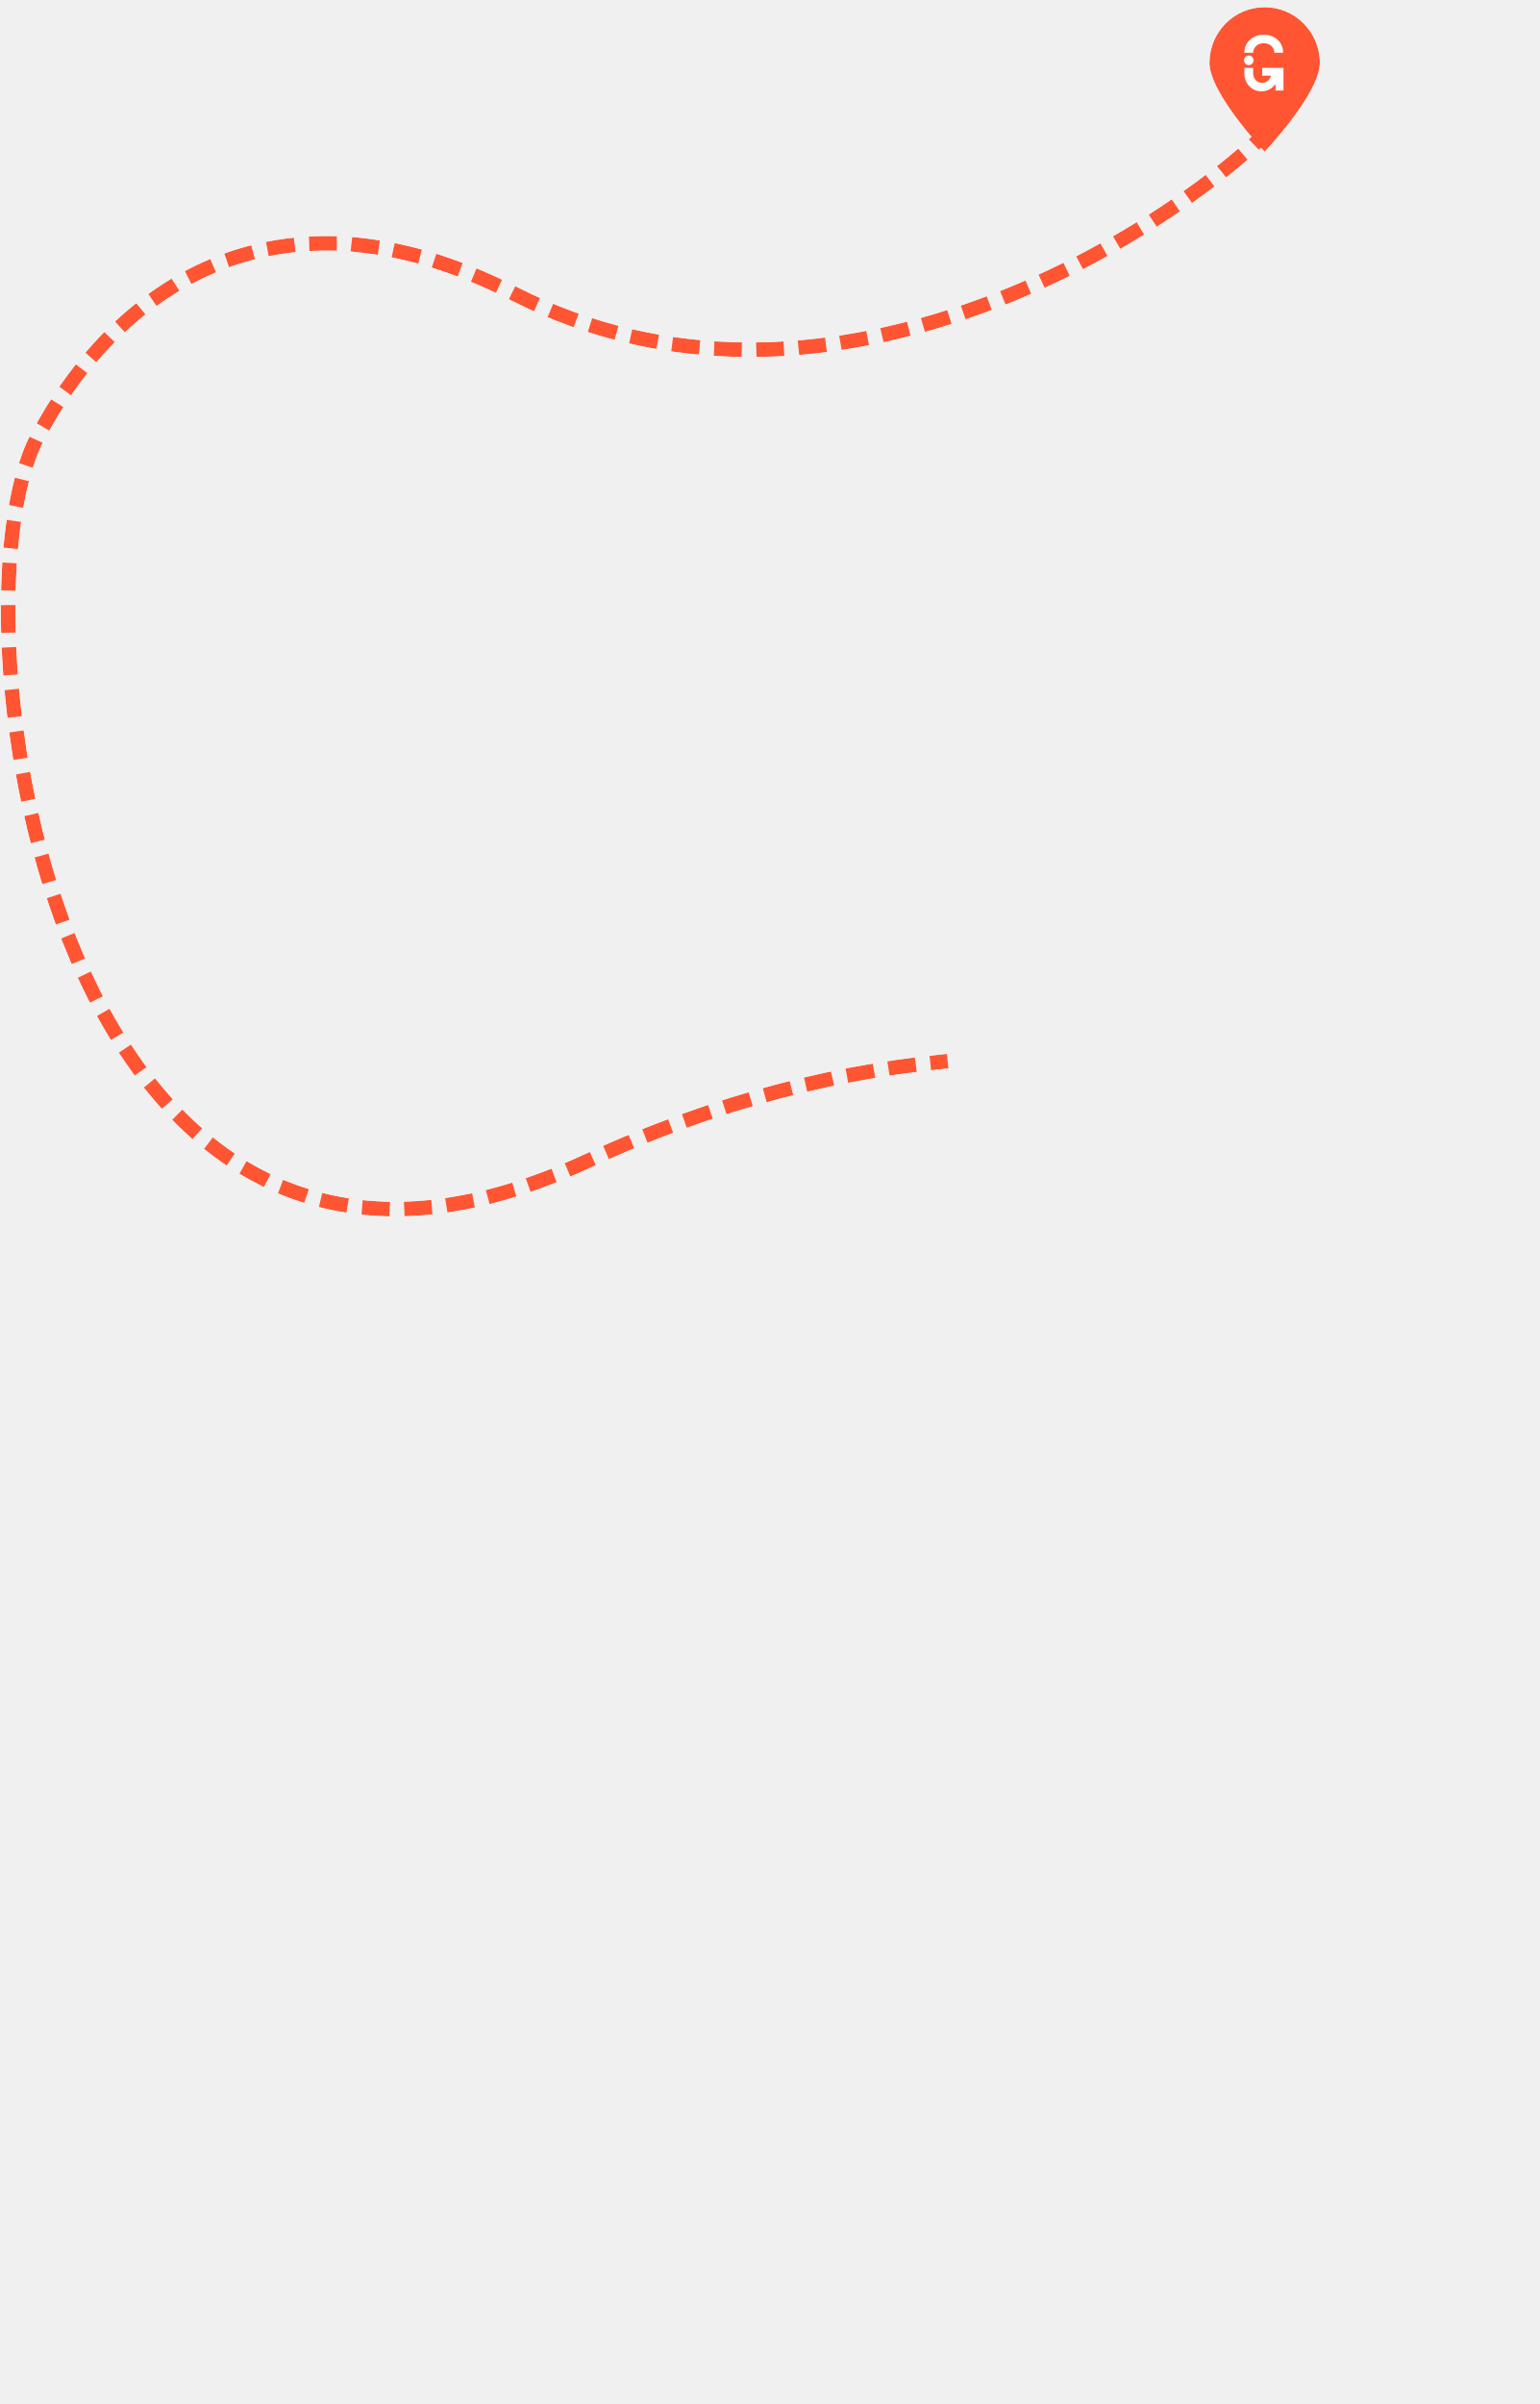
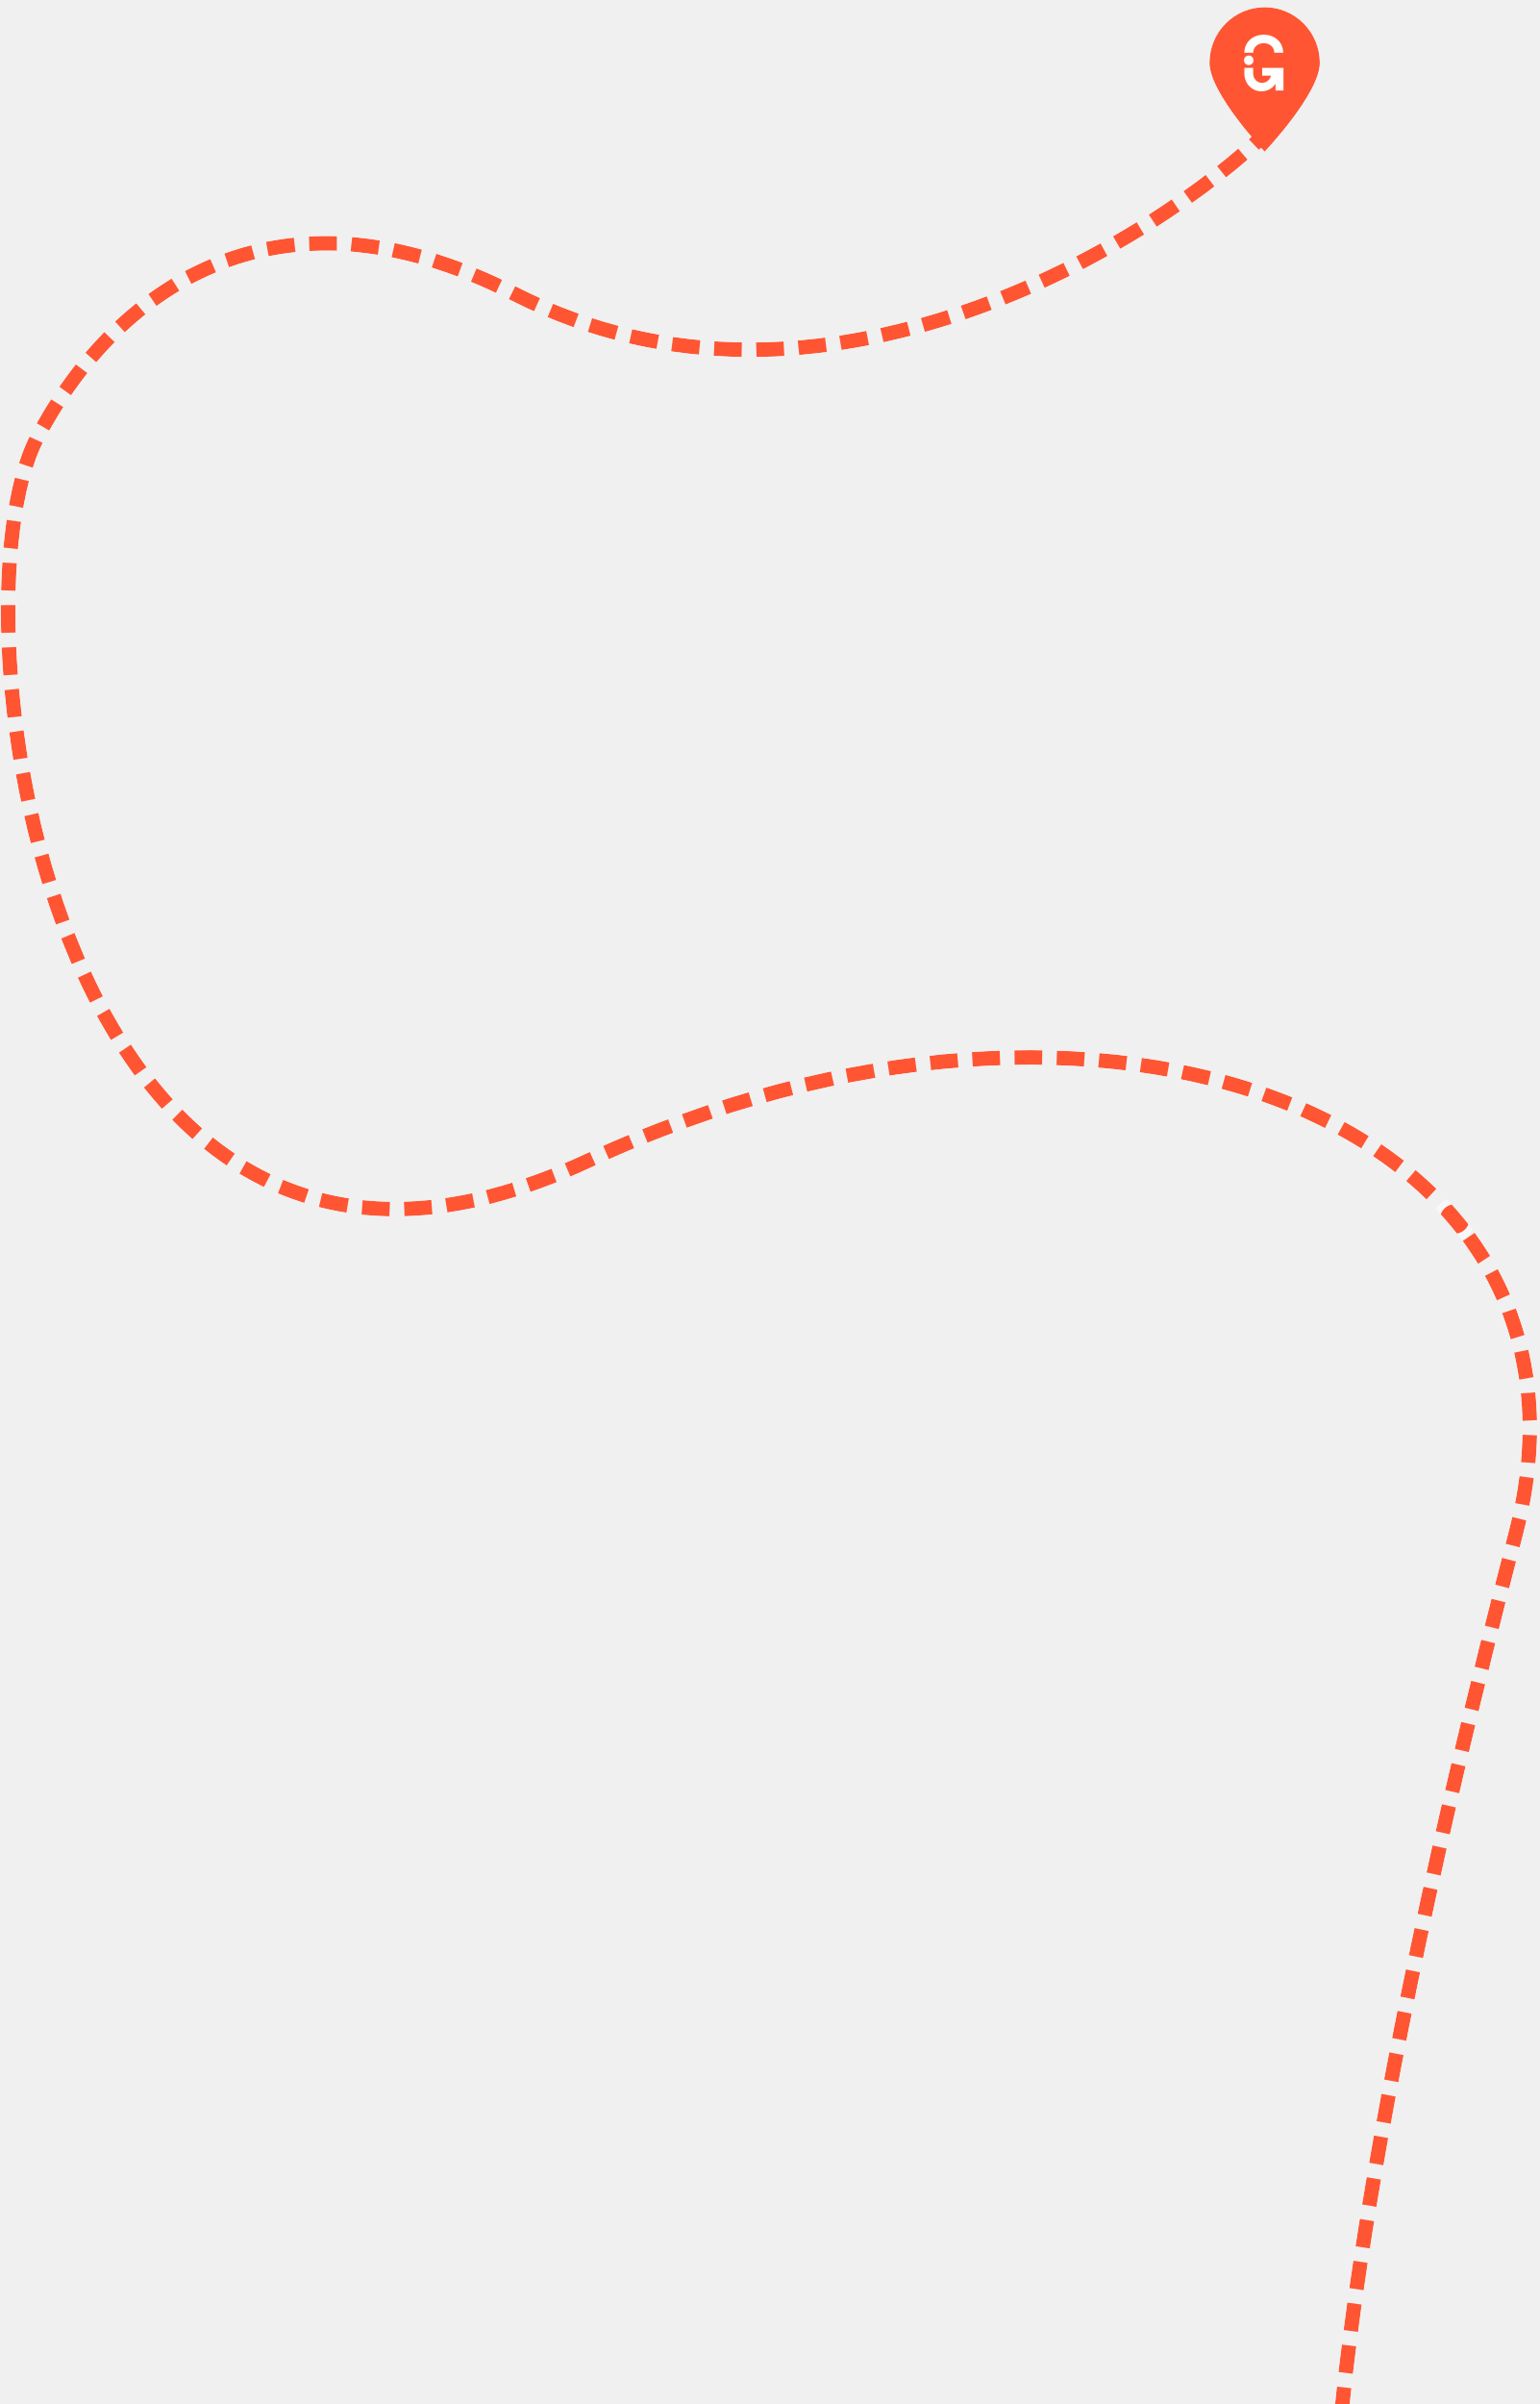
<svg xmlns="http://www.w3.org/2000/svg" width="100%" viewBox="0 0 948 1480" fill="none">
  <defs>
    <mask id="home-journey-svg-mask">
-       <path d="M781.244 80.384C713.752 147.095 506.021 277.396 316.888 180.957C167.845 104.96 68.895 180.957 22.644 269.964C-32.348 375.791 30.719 869.031 361.827 714.731C678.353 567.226 999.883 688.964 933.256 944.815C832.057 1333.42 824.266 1510.08 824.266 1510.08" stroke="#FFF" stroke-width="9" stroke-linecap="square" style="stroke-dashoffset: 0; stroke-dasharray: 1795.72px, 1126.38px;" />
+       <path d="M781.244 80.384C713.752 147.095 506.021 277.396 316.888 180.957C167.845 104.96 68.895 180.957 22.644 269.964C-32.348 375.791 30.719 869.031 361.827 714.731C678.353 567.226 999.883 688.964 933.256 944.815C832.057 1333.42 824.266 1510.08 824.266 1510.08" stroke="#FFF" stroke-width="9" stroke-linecap="square" style="stroke-dashoffset: 0; stroke-dasharray: none;" />
      <circle cx="824.928" cy="1510.47" r="10.5" fill="#FFF" />
      <path d="M812.816 38.699C812.816 57.635 778.816 93.411 778.816 93.411C778.816 93.411 744.816 57.635 744.816 38.699C744.816 29.605 748.398 20.884 754.775 14.454C761.151 8.024 769.799 4.411 778.816 4.411C787.834 4.411 796.482 8.024 802.858 14.454C809.234 20.884 812.816 29.605 812.816 38.699Z" fill="#FFF" />
      <path d="M766.311 41.784V45.132C766.311 51.533 771.022 56.248 776.832 56.248C780.457 56.248 783.655 54.401 785.51 51.595V55.731H790.393V41.784H777.296V46.573H782.691C782.178 49.108 779.908 51.016 777.235 51.016C774.22 51.016 771.742 48.653 771.742 45.132V41.784H766.311ZM769.02 40.073C770.644 40.073 771.938 38.806 771.938 37.131C771.938 35.457 770.644 34.19 769.02 34.19C767.397 34.19 766.103 35.457 766.103 37.131C766.103 38.806 767.397 40.073 769.02 40.073ZM778.285 21.363C771.535 21.363 766.311 25.881 766.311 32.478H771.742C771.742 29.057 774.562 26.595 778.26 26.595C781.959 26.595 784.778 29.057 784.778 32.478H790.21C790.185 25.881 784.998 21.363 778.285 21.363Z" fill="white" />
    </mask>
  </defs>
  <g mask="url(#home-journey-svg-mask)">
    <path d="M781.244 80.384C713.752 147.095 506.021 277.396 316.888 180.957C167.845 104.96 68.895 180.957 22.644 269.964C-32.348 375.791 30.719 869.031 361.827 714.731C678.353 567.226 999.883 688.964 933.256 944.815C832.057 1333.42 824.266 1510.08 824.266 1510.08" stroke="#FF5533" stroke-width="9" stroke-linecap="square" stroke-dasharray="8 18" />
    <circle cx="824.928" cy="1510.47" r="10.5" fill="#FF5533" />
    <circle cx="895.857" cy="750.459" r="11.033" fill="#FF5533" stroke="#F7F8F9" stroke-width="4" />
    <path d="M812.816 38.699C812.816 57.635 778.816 93.411 778.816 93.411C778.816 93.411 744.816 57.635 744.816 38.699C744.816 29.605 748.398 20.884 754.775 14.454C761.151 8.024 769.799 4.411 778.816 4.411C787.834 4.411 796.482 8.024 802.858 14.454C809.234 20.884 812.816 29.605 812.816 38.699Z" fill="#FF5533" />
    <path d="M766.311 41.784V45.132C766.311 51.533 771.022 56.248 776.832 56.248C780.457 56.248 783.655 54.401 785.51 51.595V55.731H790.393V41.784H777.296V46.573H782.691C782.178 49.108 779.908 51.016 777.235 51.016C774.22 51.016 771.742 48.653 771.742 45.132V41.784H766.311ZM769.02 40.073C770.644 40.073 771.938 38.806 771.938 37.131C771.938 35.457 770.644 34.19 769.02 34.19C767.397 34.19 766.103 35.457 766.103 37.131C766.103 38.806 767.397 40.073 769.02 40.073ZM778.285 21.363C771.535 21.363 766.311 25.881 766.311 32.478H771.742C771.742 29.057 774.562 26.595 778.26 26.595C781.959 26.595 784.778 29.057 784.778 32.478H790.21C790.185 25.881 784.998 21.363 778.285 21.363Z" fill="white" />
  </g>
</svg>
